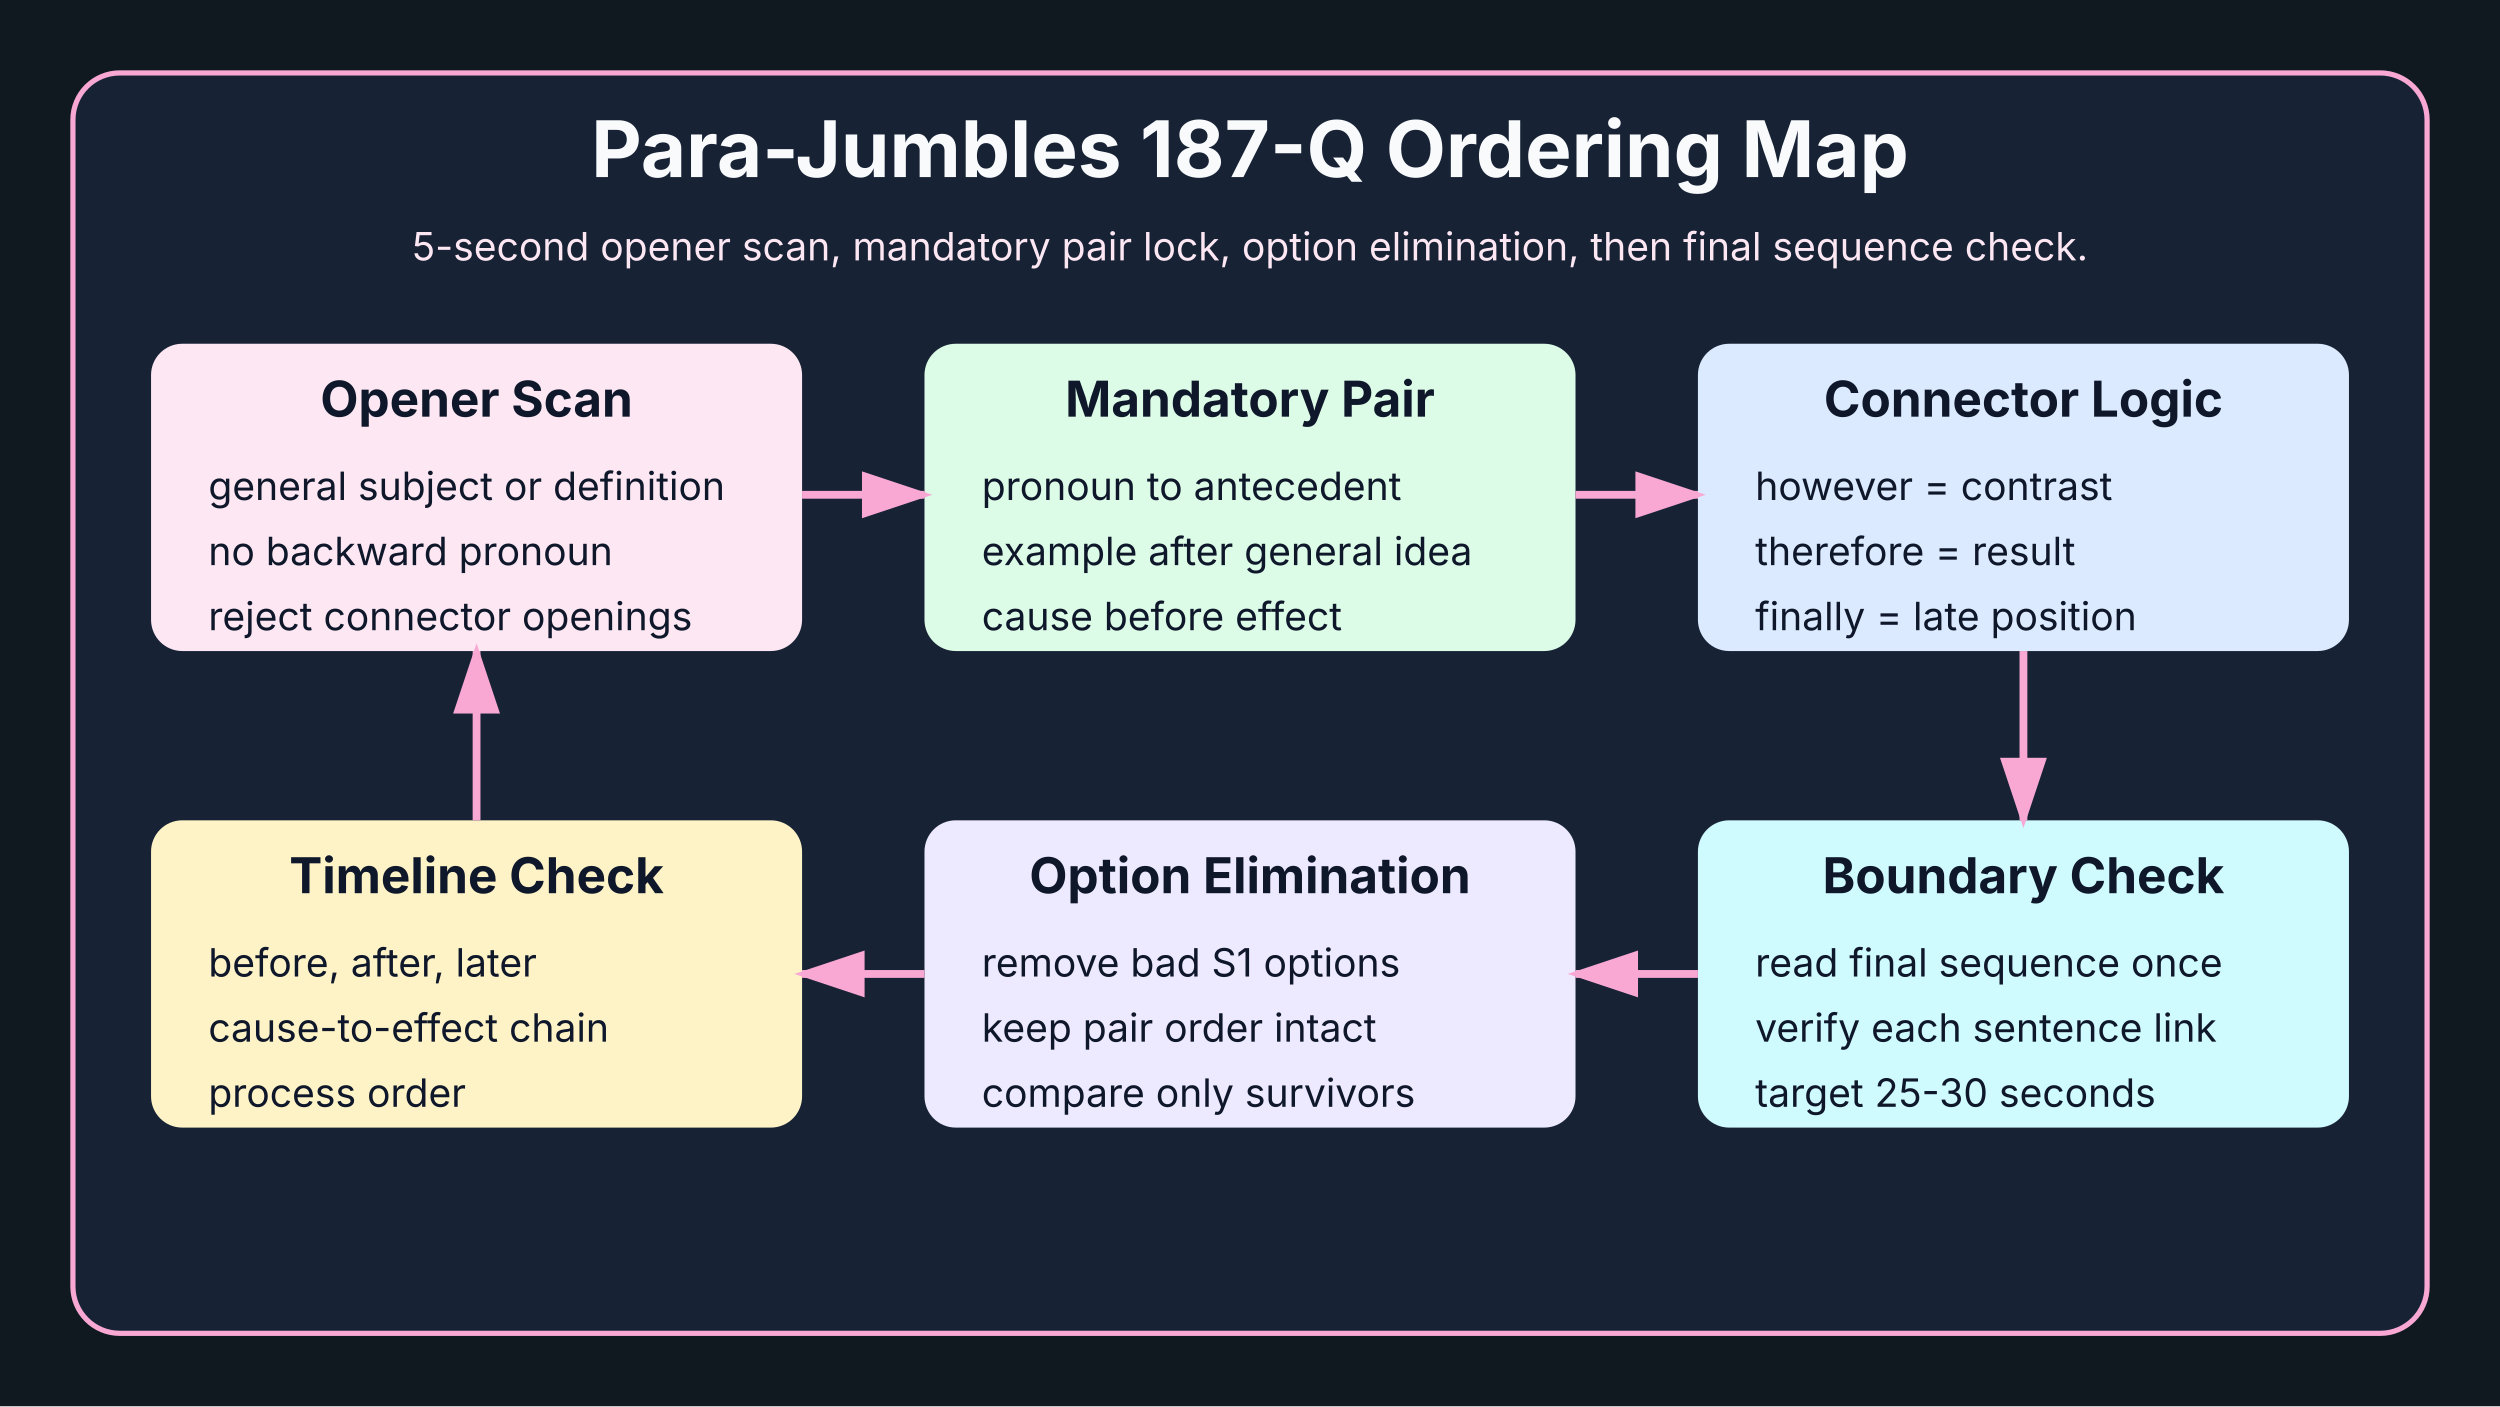
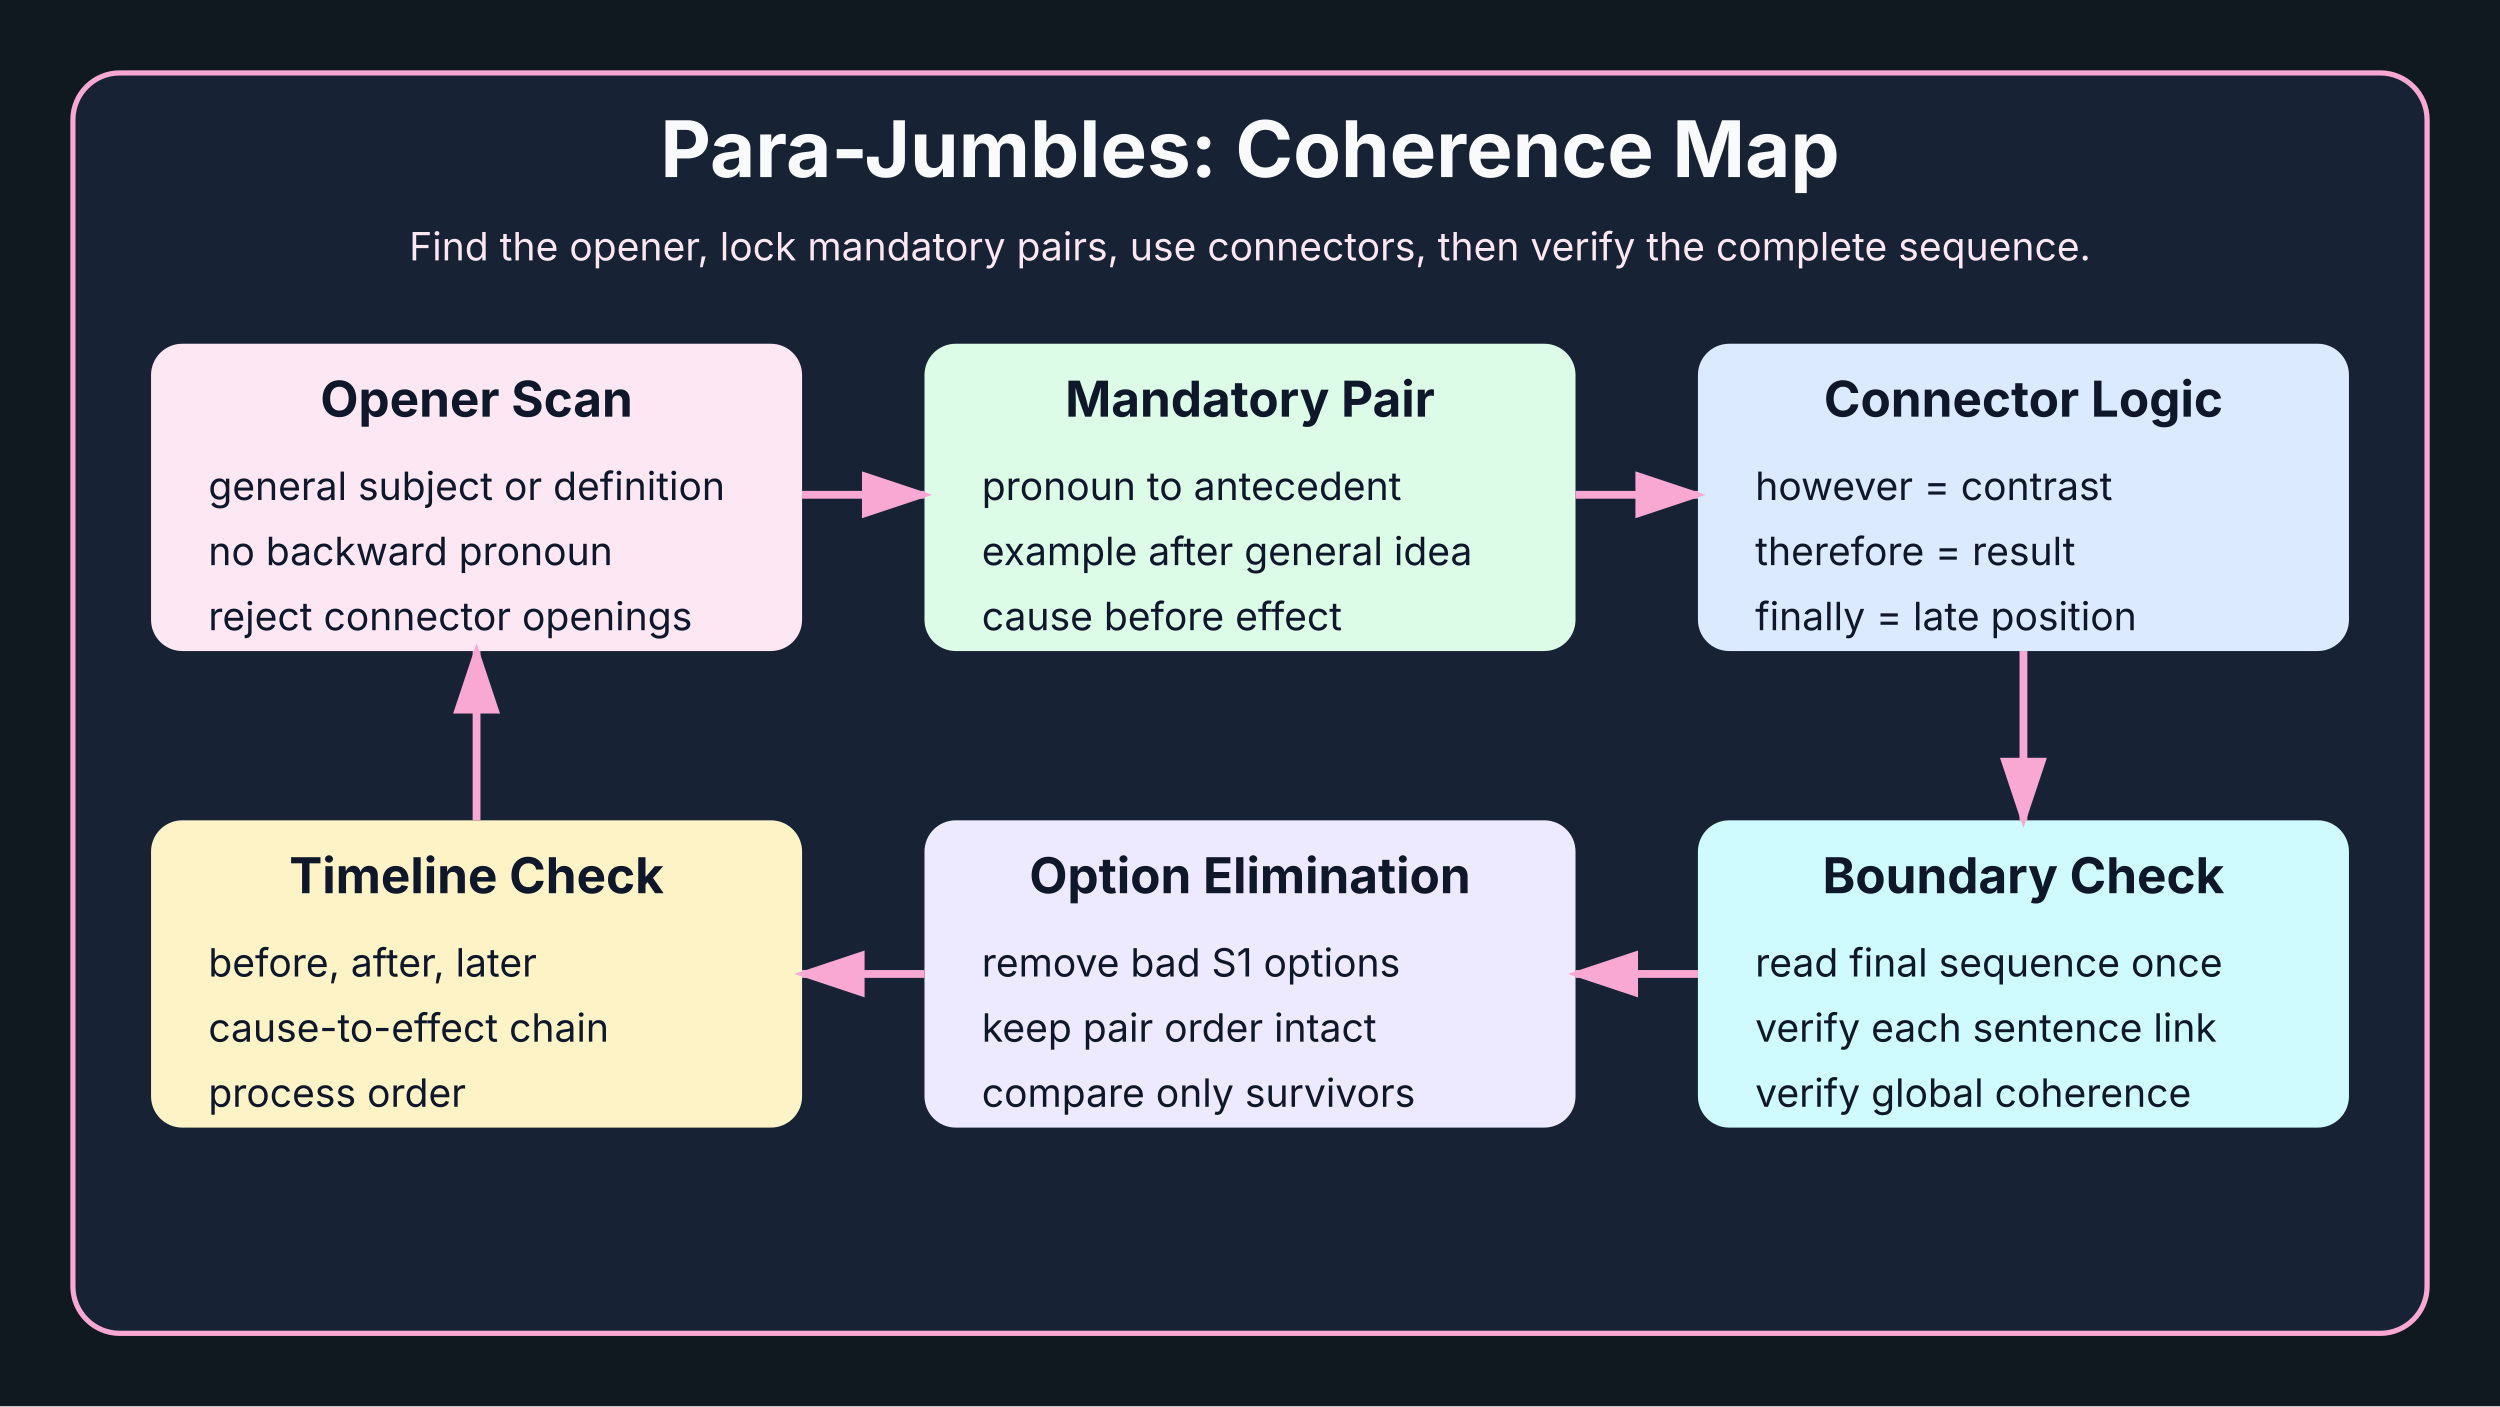
<svg xmlns="http://www.w3.org/2000/svg" width="960" height="540" viewBox="0 0 960 540" role="img" aria-labelledby="title desc">
  <rect width="960" height="540" fill="#101820" />
  <rect x="28" y="28" width="904" height="484" rx="18" fill="#172235" stroke="#f9a8d4" stroke-width="2" />
-   <text x="480" y="68" text-anchor="middle" fill="#f8fafc" font-family="Inter, Arial, sans-serif" font-size="30" font-weight="700">Para-Jumbles 187-Q Ordering Map</text>
-   <text x="480" y="100" text-anchor="middle" fill="#fce7f3" font-family="Inter, Arial, sans-serif" font-size="15">5-second opener scan, mandatory pair lock, option elimination, then final sequence check.</text>
+   <text x="480" y="68" text-anchor="middle" fill="#f8fafc" font-family="Inter, Arial, sans-serif" font-size="30" font-weight="700">Para-Jumbles: Coherence Map</text>
+   <text x="480" y="100" text-anchor="middle" fill="#fce7f3" font-family="Inter, Arial, sans-serif" font-size="15">Find the opener, lock mandatory pairs, use connectors, then verify the complete sequence.</text>
  <g font-family="Inter, Arial, sans-serif" font-size="15">
    <rect x="58" y="132" width="250" height="118" rx="12" fill="#fce7f3" />
    <text x="183" y="160" text-anchor="middle" fill="#0f172a" font-size="19" font-weight="700">Opener Scan</text>
    <text x="80" y="192" fill="#0f172a">general subject or definition</text>
    <text x="80" y="217" fill="#0f172a">no backward pronoun</text>
    <text x="80" y="242" fill="#0f172a">reject connector openings</text>
    <rect x="355" y="132" width="250" height="118" rx="12" fill="#dcfce7" />
    <text x="480" y="160" text-anchor="middle" fill="#0f172a" font-size="19" font-weight="700">Mandatory Pair</text>
    <text x="377" y="192" fill="#0f172a">pronoun to antecedent</text>
    <text x="377" y="217" fill="#0f172a">example after general idea</text>
    <text x="377" y="242" fill="#0f172a">cause before effect</text>
    <rect x="652" y="132" width="250" height="118" rx="12" fill="#dbeafe" />
    <text x="777" y="160" text-anchor="middle" fill="#0f172a" font-size="19" font-weight="700">Connector Logic</text>
    <text x="674" y="192" fill="#0f172a">however = contrast</text>
    <text x="674" y="217" fill="#0f172a">therefore = result</text>
    <text x="674" y="242" fill="#0f172a">finally = late position</text>
    <rect x="58" y="315" width="250" height="118" rx="12" fill="#fef3c7" />
    <text x="183" y="343" text-anchor="middle" fill="#0f172a" font-size="19" font-weight="700">Timeline Check</text>
    <text x="80" y="375" fill="#0f172a">before, after, later</text>
    <text x="80" y="400" fill="#0f172a">cause-to-effect chain</text>
    <text x="80" y="425" fill="#0f172a">process order</text>
    <rect x="355" y="315" width="250" height="118" rx="12" fill="#ede9fe" />
    <text x="480" y="343" text-anchor="middle" fill="#0f172a" font-size="19" font-weight="700">Option Elimination</text>
    <text x="377" y="375" fill="#0f172a">remove bad S1 options</text>
    <text x="377" y="400" fill="#0f172a">keep pair order intact</text>
    <text x="377" y="425" fill="#0f172a">compare only survivors</text>
    <rect x="652" y="315" width="250" height="118" rx="12" fill="#cffafe" />
    <text x="777" y="343" text-anchor="middle" fill="#0f172a" font-size="19" font-weight="700">Boundary Check</text>
    <text x="674" y="375" fill="#0f172a">read final sequence once</text>
    <text x="674" y="400" fill="#0f172a">verify each sentence link</text>
-     <text x="674" y="425" fill="#0f172a">target 25-30 seconds</text>
+     <text x="674" y="425" fill="#0f172a">verify global coherence</text>
  </g>
  <g stroke="#f9a8d4" stroke-width="3" fill="none" marker-end="url(#arrow)">
    <path d="M308 190 H355" />
    <path d="M605 190 H652" />
    <path d="M777 250 V315" />
    <path d="M652 374 H605" />
    <path d="M355 374 H308" />
    <path d="M183 315 V250" />
  </g>
  <defs>
    <marker id="arrow" markerWidth="10" markerHeight="10" refX="8" refY="3" orient="auto">
      <path d="M0,0 L0,6 L9,3 z" fill="#f9a8d4" />
    </marker>
  </defs>
</svg>
